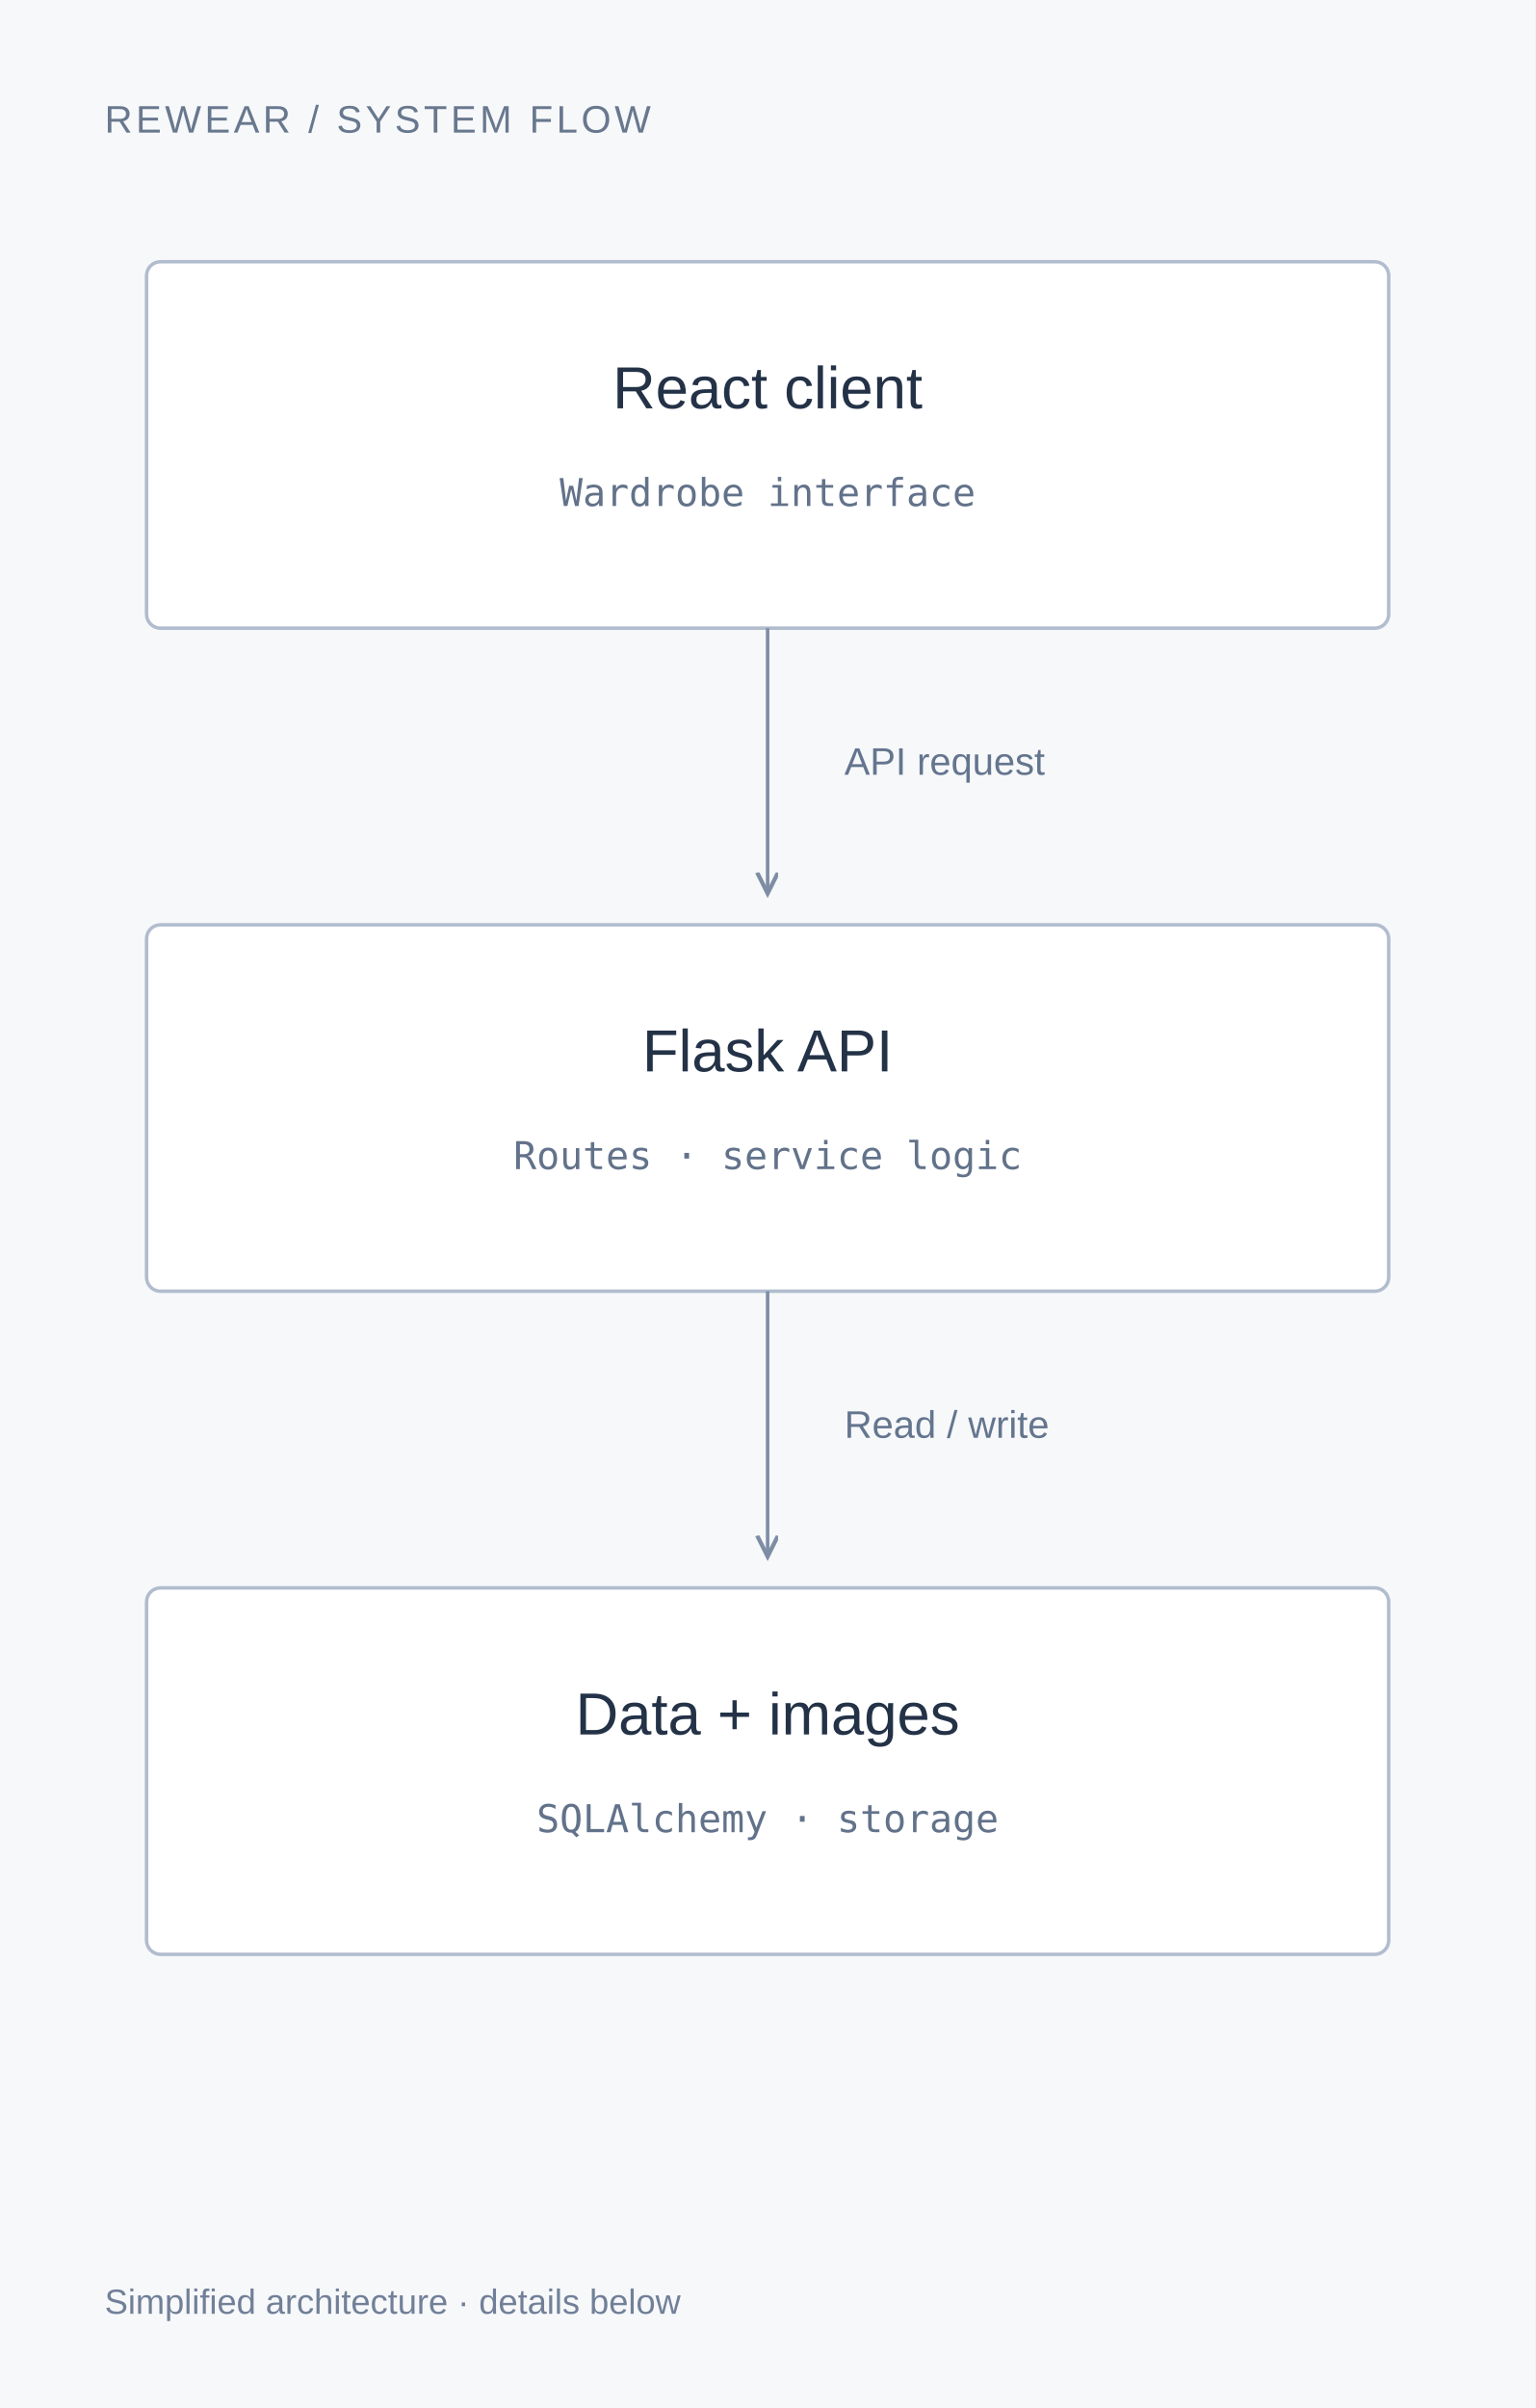
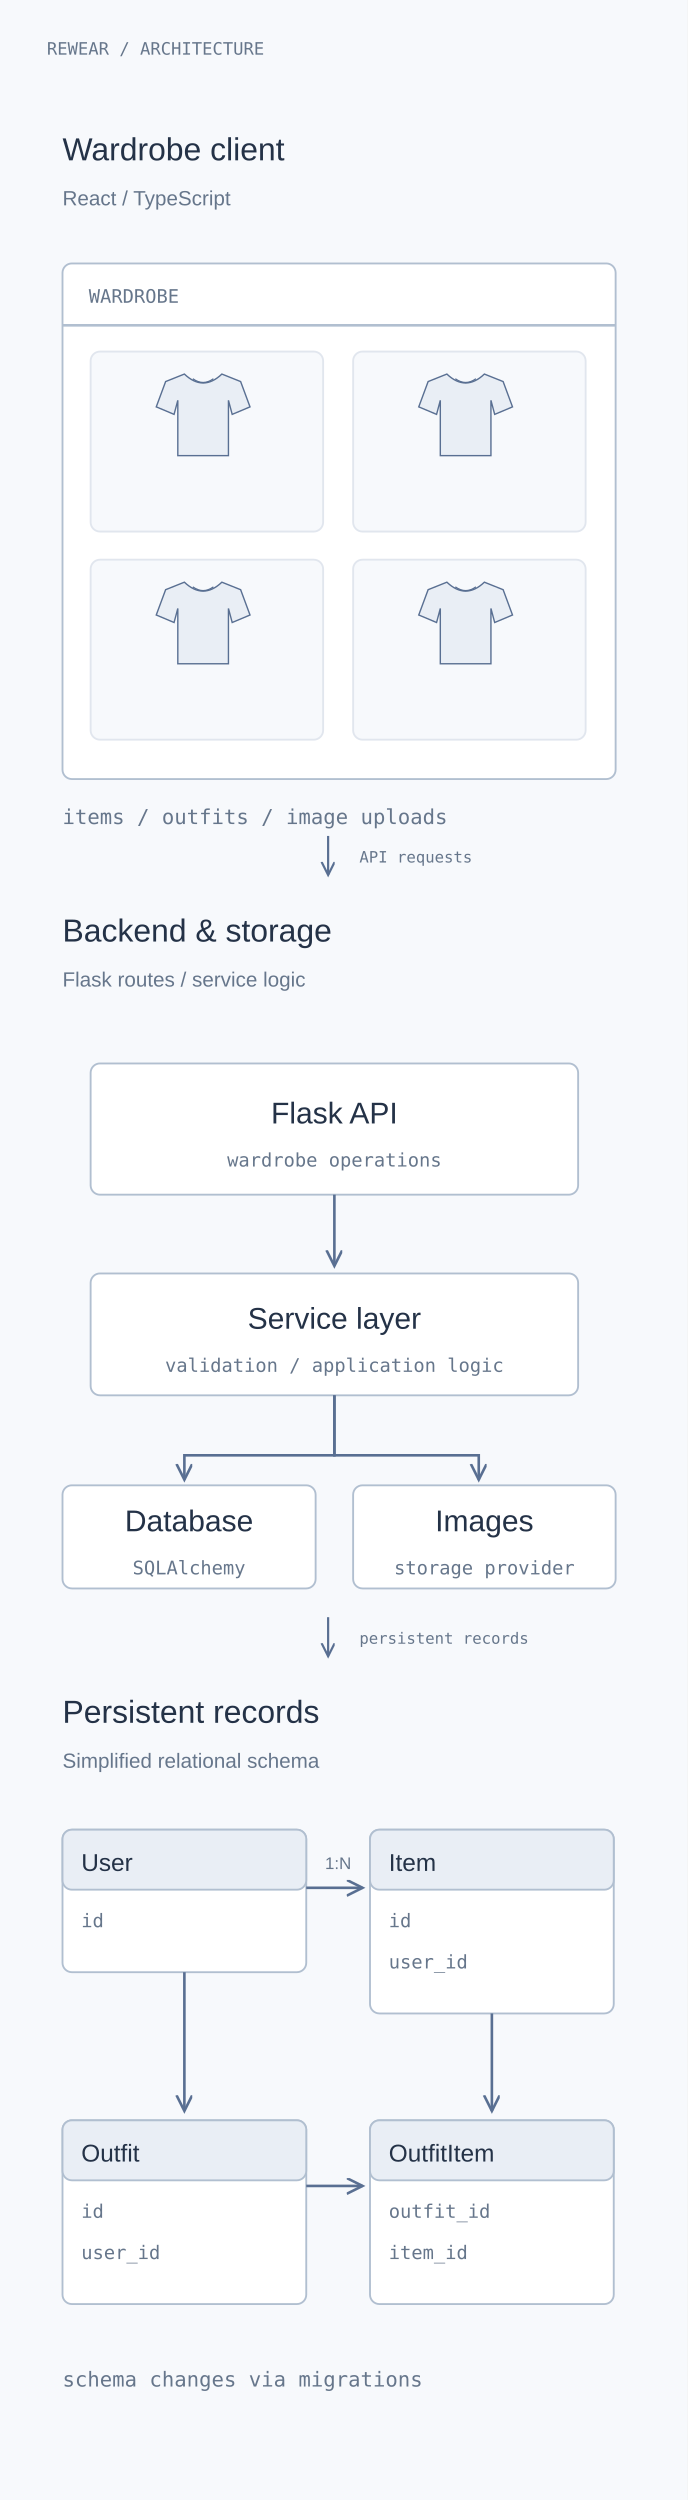
- <svg xmlns="http://www.w3.org/2000/svg" viewBox="0 0 440 690" role="img">
+ <svg xmlns="http://www.w3.org/2000/svg" viewBox="0 0 440 1600" role="img">
  <defs>
    <marker id="arrow" markerWidth="8" markerHeight="8" refX="6" refY="3" orient="auto">
-       <path d="M0 0L6 3L0 6" fill="none" stroke="#7d8da4" stroke-width="1.2" />
+       <path d="M0 0L6 3L0 6" fill="none" stroke="#596f92" />
    </marker>
  </defs>
-   <rect width="440" height="690" fill="#f7f8fa" />
+   <rect width="440" height="1600" fill="#f7f9fc" />
  <g font-family="Arial,Helvetica,sans-serif">
-     <text x="30" y="38" font-size="11" letter-spacing="1" fill="#68788e">REWEAR / SYSTEM FLOW</text>
-     <rect x="42" y="75" width="356" height="105" rx="4" fill="#fff" stroke="#b1bdce" />
-     <text x="220.0" y="117" text-anchor="middle" font-size="17" fill="#243247">React client</text>
-     <text x="220.0" y="145" text-anchor="middle" font-size="11" font-family="monospace" fill="#62728a">Wardrobe interface</text>
-     <path d="M220 180V256" stroke="#7d8da4" fill="none" marker-end="url(#arrow)" />
-     <rect x="235" y="204" width="160" height="28" fill="#f7f8fa" />
-     <text x="242" y="222" font-size="11" fill="#64758e">API request</text>
-     <rect x="42" y="265" width="356" height="105" rx="4" fill="#fff" stroke="#b1bdce" />
-     <text x="220.0" y="307" text-anchor="middle" font-size="17" fill="#243247">Flask API</text>
-     <text x="220.0" y="335" text-anchor="middle" font-size="11" font-family="monospace" fill="#62728a">Routes · service logic</text>
-     <path d="M220 370V446" stroke="#7d8da4" fill="none" marker-end="url(#arrow)" />
-     <rect x="235" y="394" width="160" height="28" fill="#f7f8fa" />
-     <text x="242" y="412" font-size="11" fill="#64758e">Read / write</text>
-     <rect x="42" y="455" width="356" height="105" rx="4" fill="#fff" stroke="#b1bdce" />
-     <text x="220.0" y="497" text-anchor="middle" font-size="17" fill="#243247">Data + images</text>
-     <text x="220.0" y="525" text-anchor="middle" font-size="11" font-family="monospace" fill="#62728a">SQLAlchemy · storage</text>
-     <text x="30" y="663" font-size="10" fill="#718098">Simplified architecture · details below</text>
+     <text x="30" y="35" font-size="11" fill="#66768b" text-anchor="start" font-family="monospace">REWEAR / ARCHITECTURE</text>
+     <g transform="translate(40 75) scale(1.2)">
+       <text x="0" y="23" font-size="17" fill="#243247" text-anchor="start">Wardrobe client</text>
+       <text x="0" y="47" font-size="11" fill="#66768b" text-anchor="start">React / TypeScript</text>
+       <rect x="0" y="78" width="295" height="275" rx="5" fill="#fff" stroke="#b1bfd0" />
+       <path d="M0 111H295" stroke="#b1bfd0" stroke-width="1.4" fill="none" />
+       <text x="14" y="99" font-size="10" fill="#66768b" text-anchor="start" font-family="monospace">WARDROBE</text>
+       <rect x="15" y="125" width="124" height="96" rx="5" fill="#f7f9fc" stroke="#e1e6ee" />
+       <g transform="translate(50 137) scale(0.5)">
+         <path d="M30 0L10 8L0 35L19 43L23 28V87H77V28L81 43L100 35L90 8L70 0Q50 19 30 0Z" stroke="#596f92" stroke-width="1.5" fill="#e9eef5" />
+         <path d="M39 5Q50 13 61 5" stroke="#596f92" stroke-width="1.4" fill="none" />
+       </g>
+       <rect x="155" y="125" width="124" height="96" rx="5" fill="#f7f9fc" stroke="#e1e6ee" />
+       <g transform="translate(190 137) scale(0.5)">
+         <path d="M30 0L10 8L0 35L19 43L23 28V87H77V28L81 43L100 35L90 8L70 0Q50 19 30 0Z" stroke="#596f92" stroke-width="1.5" fill="#e9eef5" />
+         <path d="M39 5Q50 13 61 5" stroke="#596f92" stroke-width="1.4" fill="none" />
+       </g>
+       <rect x="15" y="236" width="124" height="96" rx="5" fill="#f7f9fc" stroke="#e1e6ee" />
+       <g transform="translate(50 248) scale(0.5)">
+         <path d="M30 0L10 8L0 35L19 43L23 28V87H77V28L81 43L100 35L90 8L70 0Q50 19 30 0Z" stroke="#596f92" stroke-width="1.5" fill="#e9eef5" />
+         <path d="M39 5Q50 13 61 5" stroke="#596f92" stroke-width="1.4" fill="none" />
+       </g>
+       <rect x="155" y="236" width="124" height="96" rx="5" fill="#f7f9fc" stroke="#e1e6ee" />
+       <g transform="translate(190 248) scale(0.5)">
+         <path d="M30 0L10 8L0 35L19 43L23 28V87H77V28L81 43L100 35L90 8L70 0Q50 19 30 0Z" stroke="#596f92" stroke-width="1.5" fill="#e9eef5" />
+         <path d="M39 5Q50 13 61 5" stroke="#596f92" stroke-width="1.4" fill="none" />
+       </g>
+       <text x="0" y="377" font-size="11" fill="#66768b" text-anchor="start" font-family="monospace">items / outfits / image uploads</text>
+     </g>
+     <g transform="translate(40 575) scale(1.2)">
+       <text x="0" y="23" font-size="17" fill="#243247" text-anchor="start">Backend &amp; storage</text>
+       <text x="0" y="47" font-size="11" fill="#66768b" text-anchor="start">Flask routes / service logic</text>
+       <rect x="15" y="88" width="260" height="70" rx="5" fill="#fff" stroke="#b1bfd0" />
+       <text x="145.0" y="120.0" font-size="16" fill="#243247" text-anchor="middle">Flask API</text>
+       <text x="145.0" y="143.0" font-size="10" fill="#66768b" text-anchor="middle" font-family="monospace">wardrobe operations</text>
+       <path d="M145 158V196" fill="none" stroke="#596f92" stroke-width="1.4" marker-end="url(#arrow)" />
+       <rect x="15" y="200" width="260" height="65" rx="5" fill="#fff" stroke="#b1bfd0" />
+       <text x="145.0" y="229.5" font-size="16" fill="#243247" text-anchor="middle">Service layer</text>
+       <text x="145.0" y="252.5" font-size="10" fill="#66768b" text-anchor="middle" font-family="monospace">validation / application logic</text>
+       <path d="M145 265V297H65V310" fill="none" stroke="#596f92" stroke-width="1.4" marker-end="url(#arrow)" />
+       <path d="M145 265V297H222V310" fill="none" stroke="#596f92" stroke-width="1.4" marker-end="url(#arrow)" />
+       <rect x="0" y="313" width="135" height="55" rx="5" fill="#fff" stroke="#b1bfd0" />
+       <text x="67.5" y="337.5" font-size="16" fill="#243247" text-anchor="middle">Database</text>
+       <text x="67.5" y="360.5" font-size="10" fill="#66768b" text-anchor="middle" font-family="monospace">SQLAlchemy</text>
+       <rect x="155" y="313" width="140" height="55" rx="5" fill="#fff" stroke="#b1bfd0" />
+       <text x="225.0" y="337.5" font-size="16" fill="#243247" text-anchor="middle">Images</text>
+       <text x="225.0" y="360.5" font-size="10" fill="#66768b" text-anchor="middle" font-family="monospace">storage provider</text>
+     </g>
+     <g transform="translate(40 1075) scale(1.2)">
+       <text x="0" y="23" font-size="17" fill="#243247" text-anchor="start">Persistent records</text>
+       <text x="0" y="47" font-size="11" fill="#66768b" text-anchor="start">Simplified relational schema</text>
+       <rect x="0" y="80" width="130" height="76" rx="5" fill="#fff" stroke="#b1bfd0" />
+       <rect x="0" y="80" width="130" height="32" rx="5" fill="#e9eef5" stroke="#b1bfd0" />
+       <text x="10" y="102" font-size="13" fill="#243247" text-anchor="start">User</text>
+       <text x="10" y="132" font-size="10" fill="#66768b" text-anchor="start" font-family="monospace">id</text>
+       <rect x="164" y="80" width="130" height="98" rx="5" fill="#fff" stroke="#b1bfd0" />
+       <rect x="164" y="80" width="130" height="32" rx="5" fill="#e9eef5" stroke="#b1bfd0" />
+       <text x="174" y="102" font-size="13" fill="#243247" text-anchor="start">Item</text>
+       <text x="174" y="132" font-size="10" fill="#66768b" text-anchor="start" font-family="monospace">id</text>
+       <text x="174" y="154" font-size="10" fill="#66768b" text-anchor="start" font-family="monospace">user_id</text>
+       <path d="M130 111H160" fill="none" stroke="#596f92" stroke-width="1.4" marker-end="url(#arrow)" />
+       <text x="147" y="101" font-size="9" fill="#66768b" text-anchor="middle">1:N</text>
+       <rect x="0" y="235" width="130" height="98" rx="5" fill="#fff" stroke="#b1bfd0" />
+       <rect x="0" y="235" width="130" height="32" rx="5" fill="#e9eef5" stroke="#b1bfd0" />
+       <text x="10" y="257" font-size="13" fill="#243247" text-anchor="start">Outfit</text>
+       <text x="10" y="287" font-size="10" fill="#66768b" text-anchor="start" font-family="monospace">id</text>
+       <text x="10" y="309" font-size="10" fill="#66768b" text-anchor="start" font-family="monospace">user_id</text>
+       <rect x="164" y="235" width="130" height="98" rx="5" fill="#fff" stroke="#b1bfd0" />
+       <rect x="164" y="235" width="130" height="32" rx="5" fill="#e9eef5" stroke="#b1bfd0" />
+       <text x="174" y="257" font-size="13" fill="#243247" text-anchor="start">OutfitItem</text>
+       <text x="174" y="287" font-size="10" fill="#66768b" text-anchor="start" font-family="monospace">outfit_id</text>
+       <text x="174" y="309" font-size="10" fill="#66768b" text-anchor="start" font-family="monospace">item_id</text>
+       <path d="M65 156V230" fill="none" stroke="#596f92" stroke-width="1.4" marker-end="url(#arrow)" />
+       <path d="M130 270H160" fill="none" stroke="#596f92" stroke-width="1.4" marker-end="url(#arrow)" />
+       <path d="M229 178V230" fill="none" stroke="#596f92" stroke-width="1.4" marker-end="url(#arrow)" />
+       <text x="0" y="377" font-size="11" fill="#66768b" text-anchor="start" font-family="monospace">schema changes via migrations</text>
+     </g>
+     <path d="M210 535V560" fill="none" stroke="#596f92" stroke-width="1.4" marker-end="url(#arrow)" />
+     <text x="230" y="552" font-size="10" fill="#66768b" text-anchor="start" font-family="monospace">API requests</text>
+     <path d="M210 1035V1060" fill="none" stroke="#596f92" stroke-width="1.4" marker-end="url(#arrow)" />
+     <text x="230" y="1052" font-size="10" fill="#66768b" text-anchor="start" font-family="monospace">persistent records</text>
  </g>
</svg>
